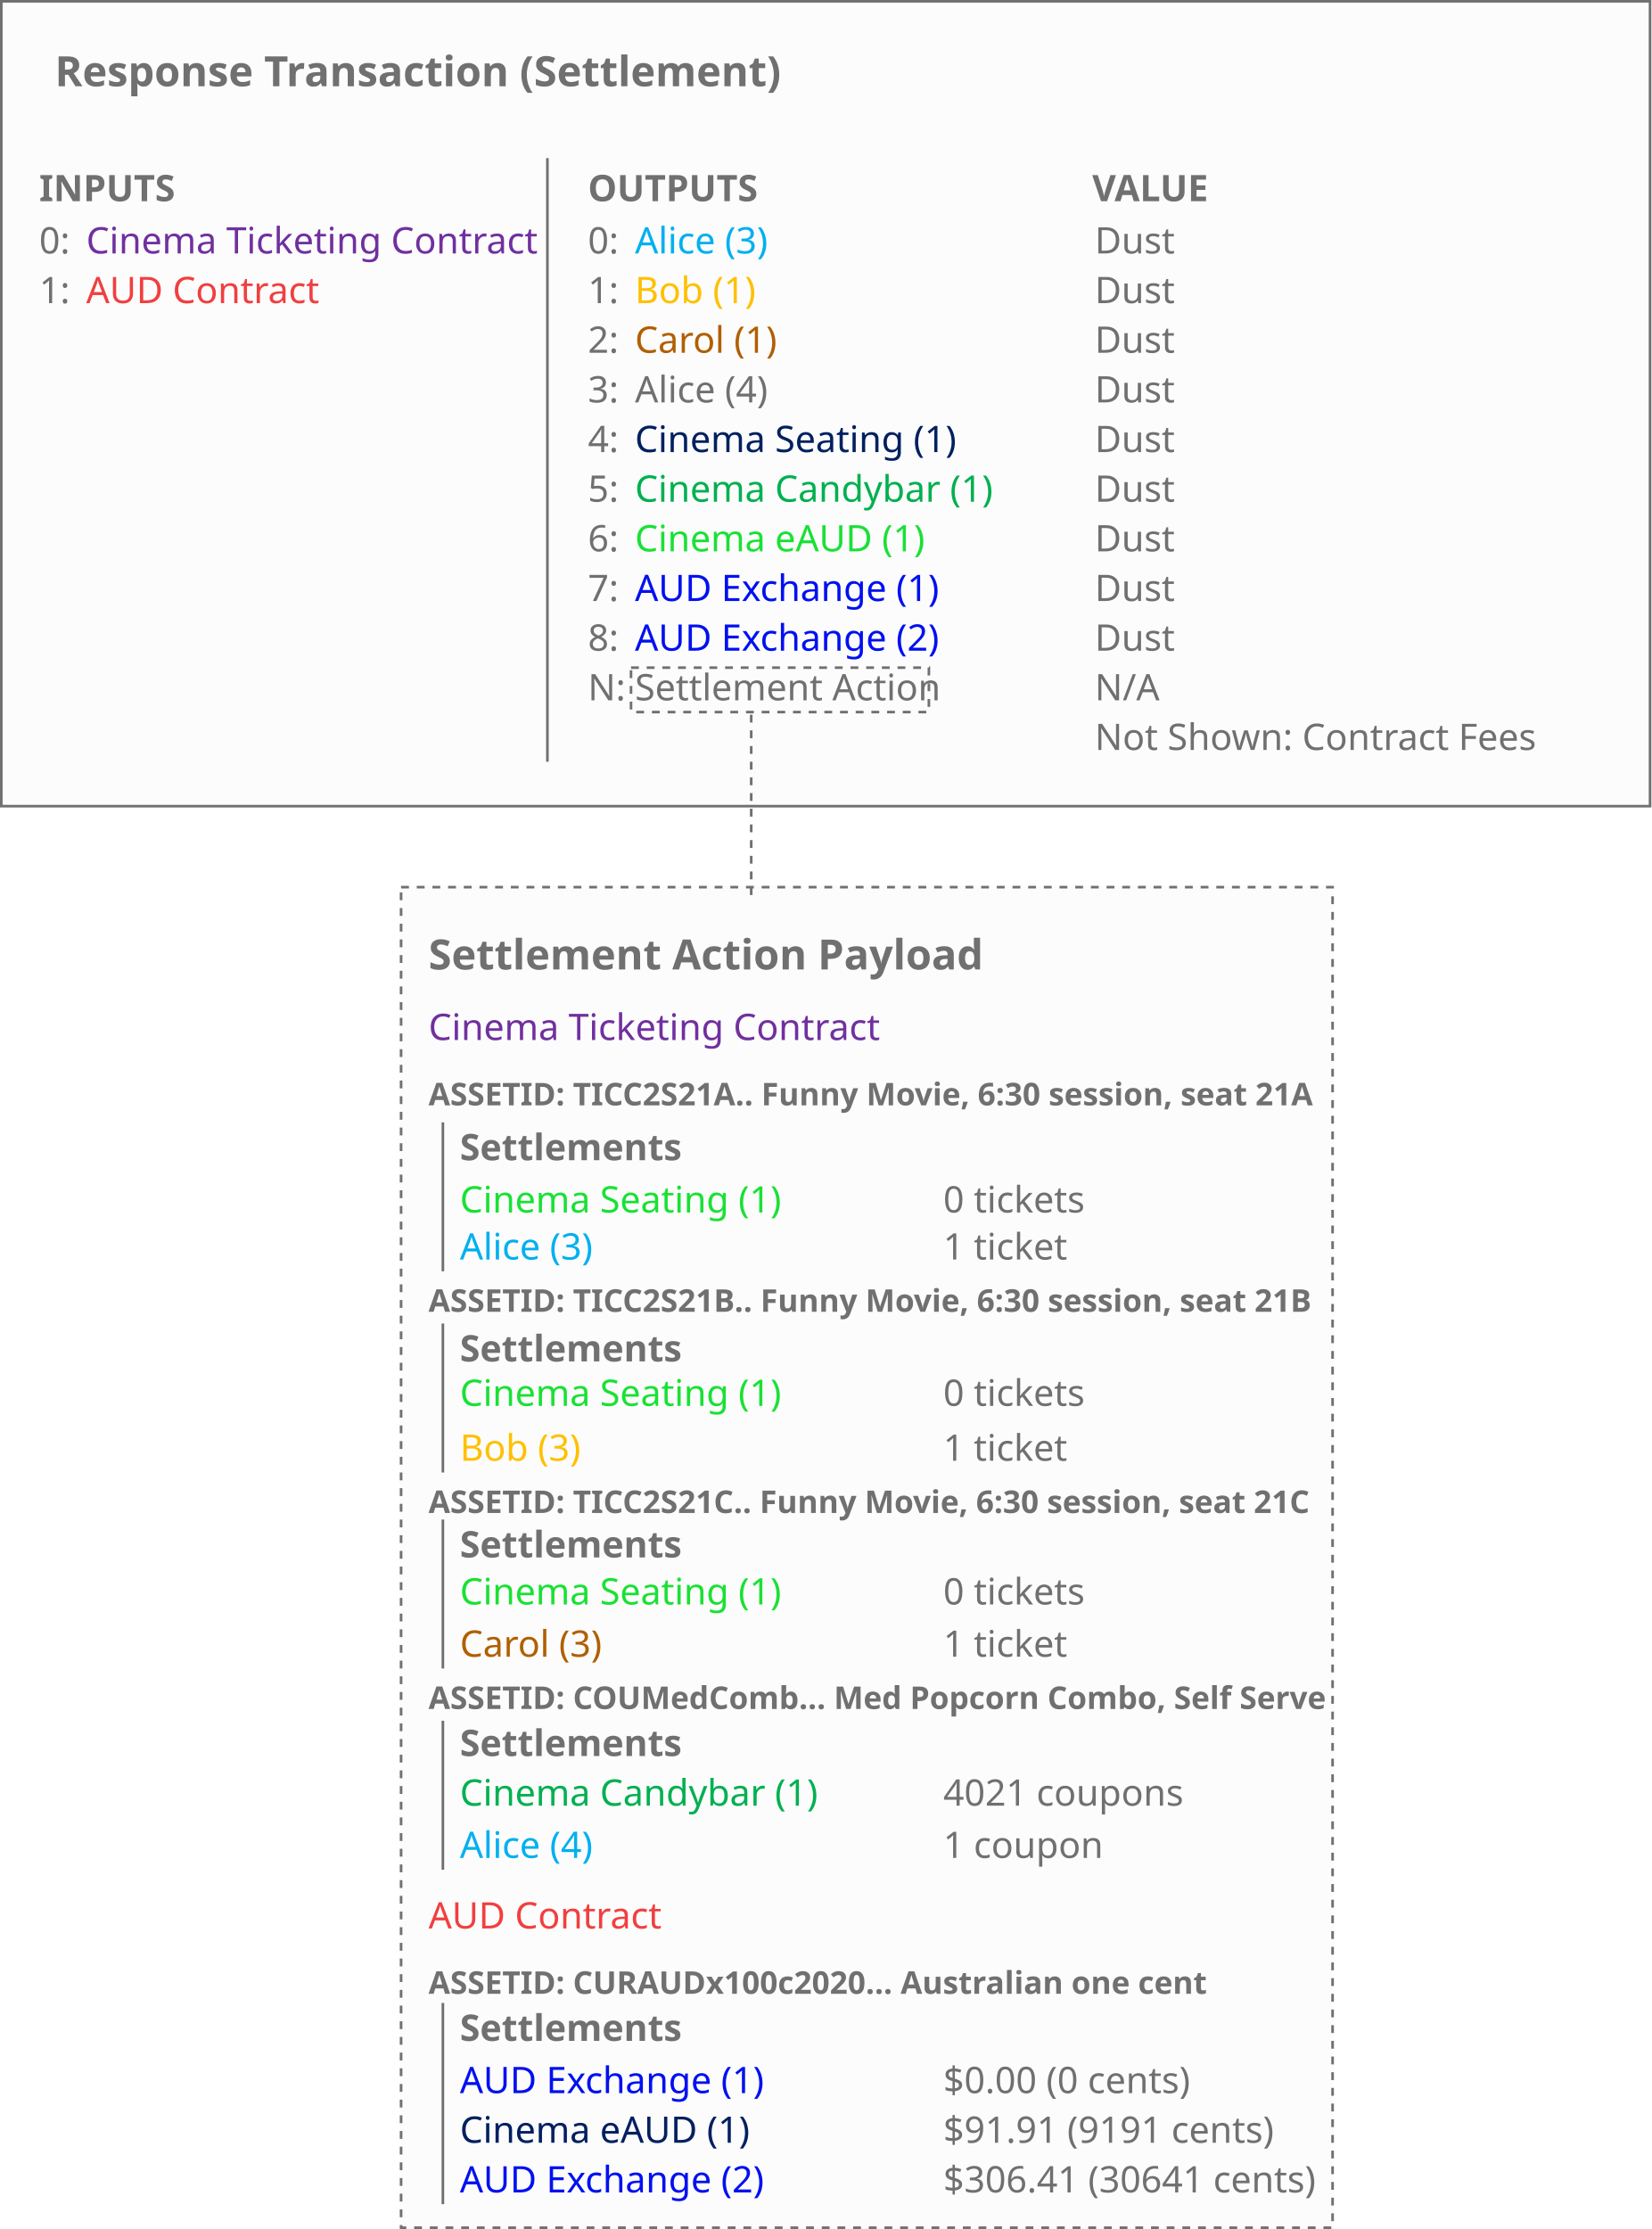
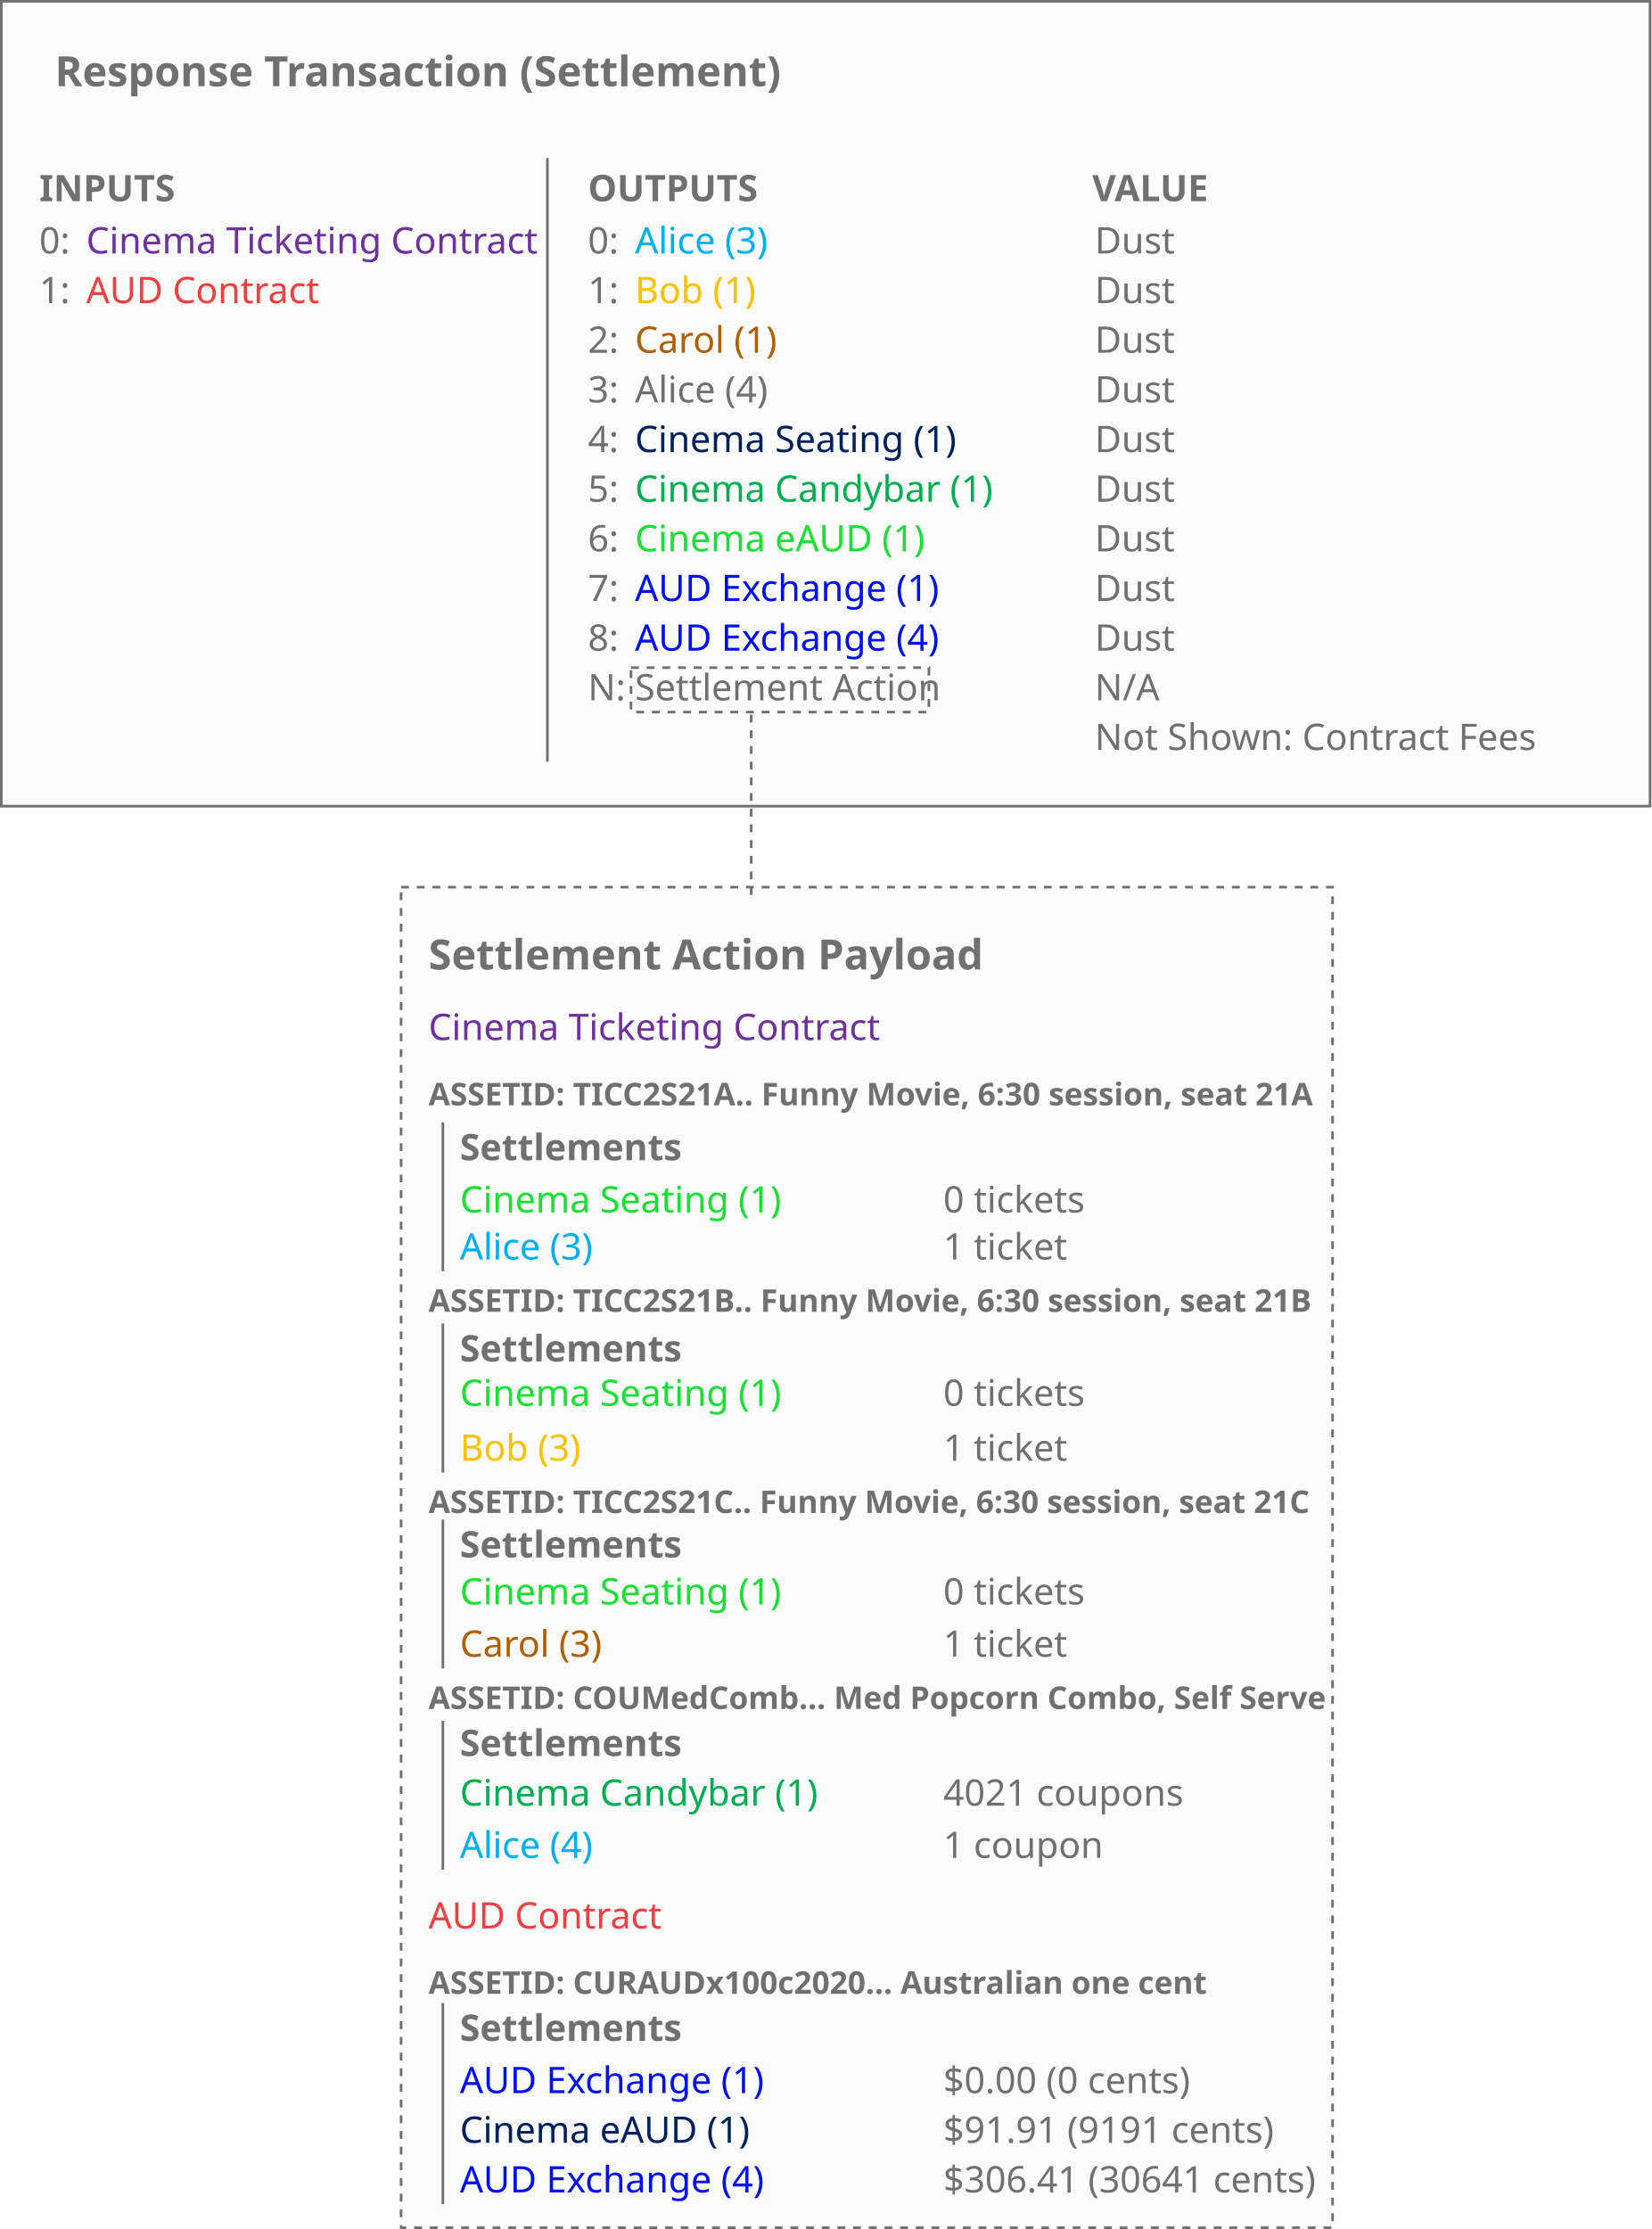
<svg xmlns="http://www.w3.org/2000/svg" width="632" height="853" viewBox="0 0 632 853">
  <g id="cinema-final-settlement" transform="translate(-7576 10702)">
    <g id="Rectangle_249" data-name="Rectangle 249" transform="translate(7729 -10363)" fill="#fcfcfc" stroke="#707070" stroke-width="1" stroke-dasharray="3">
      <rect width="357.499" height="514" stroke="none" />
      <rect x="0.5" y="0.5" width="356.499" height="513" fill="none" />
    </g>
    <text id="_0.00_0_cents_" data-name="$0.00 (0 cents)" transform="translate(7937 -9901)" fill="#707070" font-size="14" font-family="SegoeUI, Segoe UI">
      <tspan x="0" y="0">$0.00 (0 cents)</tspan>
    </text>
    <g id="Rectangle_248" data-name="Rectangle 248" transform="translate(7576 -10702)" fill="#fcfcfc" stroke="#707070" stroke-width="1">
      <rect width="632" height="309" stroke="none" />
      <rect x="0.5" y="0.5" width="631" height="308" fill="none" />
    </g>
    <text id="Response_Transaction_Settlement_" data-name="Response Transaction (Settlement)" transform="translate(7597 -10669)" fill="#707070" font-size="16" font-family="SegoeUI-Semibold, Segoe UI" font-weight="600">
      <tspan x="0" y="0">Response Transaction (Settlement)</tspan>
    </text>
    <line id="Line_294" data-name="Line 294" y2="231" transform="translate(7785.5 -10641.5)" fill="none" stroke="#707070" stroke-width="1" />
    <text id="INPUTS" transform="translate(7591 -10640)" fill="#707070" font-size="14" font-family="SegoeUI-Bold, Segoe UI" font-weight="700">
      <tspan x="0" y="15">INPUTS</tspan>
    </text>
    <text id="OUTPUTS_" data-name="OUTPUTS " transform="translate(7801 -10640)" fill="#707070" font-size="14" font-family="SegoeUI-Bold, Segoe UI" font-weight="700">
      <tspan x="0" y="15">OUTPUTS </tspan>
    </text>
    <text id="_0:_" data-name="0: " transform="translate(7591 -10605)" fill="#707070" font-size="14" font-family="SegoeUI, Segoe UI">
      <tspan x="0" y="0">0: </tspan>
    </text>
    <text id="VALUE" transform="translate(7994 -10640)" fill="#707070" font-size="14" font-family="SegoeUI-Bold, Segoe UI" font-weight="700">
      <tspan x="0" y="15">VALUE</tspan>
    </text>
    <text id="Settlement_Action_Payload" data-name="Settlement Action Payload" transform="translate(7740 -10331)" fill="#707070" font-size="16" font-family="SegoeUI-Semibold, Segoe UI" font-weight="600">
      <tspan x="0" y="0">Settlement Action Payload</tspan>
    </text>
    <text id="Settlements" transform="translate(7752 -10258)" fill="#707070" font-size="14" font-family="SegoeUI-Bold, Segoe UI" font-weight="700">
      <tspan x="0" y="0">Settlements</tspan>
    </text>
    <text id="_0_tickets" data-name="0 tickets" transform="translate(7937 -10238)" fill="#707070" font-size="14" font-family="SegoeUI, Segoe UI">
      <tspan x="0" y="0">0 tickets</tspan>
    </text>
    <text id="_1_ticket" data-name="1 ticket" transform="translate(7937 -10220)" fill="#707070" font-size="14" font-family="SegoeUI, Segoe UI">
      <tspan x="0" y="0">1 ticket</tspan>
    </text>
    <text id="ASSETID:_TICC2S21A.._Funny_Movie_6:30_session_seat_21A" data-name="ASSETID: TICC2S21A.. Funny Movie, 6:30 session, seat 21A" transform="translate(7740 -10292)" fill="#707070" font-size="12" font-family="SegoeUI-Bold, Segoe UI" font-weight="700">
      <tspan x="0" y="13">ASSETID: TICC2S21A.. Funny Movie, 6:30 session, seat 21A</tspan>
    </text>
    <line id="Line_295" data-name="Line 295" y2="57" transform="translate(7745.5 -10272.5)" fill="none" stroke="#707070" stroke-width="1" />
    <line id="Line_296" data-name="Line 296" y2="70" transform="translate(7863.5 -10428.5)" fill="none" stroke="#707070" stroke-width="1" stroke-dasharray="3" />
    <text id="_1:_" data-name="1: " transform="translate(7591 -10586)" fill="#707070" font-size="14" font-family="SegoeUI, Segoe UI">
      <tspan x="0" y="0">1: </tspan>
    </text>
    <text id="AUD_Contract" data-name="AUD Contract" transform="translate(7609 -10586)" fill="#f13f3f" font-size="14" font-family="SegoeUI, Segoe UI">
      <tspan x="0" y="0">AUD Contract</tspan>
    </text>
    <text id="_0:_2" data-name="0: " transform="translate(7801 -10605)" fill="#707070" font-size="14" font-family="SegoeUI, Segoe UI">
      <tspan x="0" y="0">0: </tspan>
    </text>
    <text id="_1:_2" data-name="1: " transform="translate(7801 -10586)" fill="#707070" font-size="14" font-family="SegoeUI, Segoe UI">
      <tspan x="0" y="0">1: </tspan>
    </text>
    <text id="_2:_" data-name="2: " transform="translate(7801 -10567)" fill="#707070" font-size="14" font-family="SegoeUI, Segoe UI">
      <tspan x="0" y="0">2: </tspan>
    </text>
    <text id="Dust" transform="translate(7995 -10605)" fill="#707070" font-size="14" font-family="SegoeUI, Segoe UI">
      <tspan x="0" y="0">Dust</tspan>
    </text>
    <text id="Dust-2" data-name="Dust" transform="translate(7995 -10586)" fill="#707070" font-size="14" font-family="SegoeUI, Segoe UI">
      <tspan x="0" y="0">Dust</tspan>
    </text>
    <text id="_3:_" data-name="3: " transform="translate(7801 -10548)" fill="#707070" font-size="14" font-family="SegoeUI, Segoe UI">
      <tspan x="0" y="0">3: </tspan>
    </text>
    <text id="Alice_3_" data-name="Alice (3)" transform="translate(7819 -10605)" fill="#00b0f0" font-size="14" font-family="SegoeUI, Segoe UI">
      <tspan x="0" y="0">Alice (3)</tspan>
    </text>
    <text id="_4:_" data-name="4: " transform="translate(7801 -10529)" fill="#707070" font-size="14" font-family="SegoeUI, Segoe UI">
      <tspan x="0" y="0">4: </tspan>
    </text>
    <text id="Bob_1_" data-name="Bob (1) " transform="translate(7819 -10586)" fill="#ffc000" font-size="14" font-family="SegoeUI, Segoe UI">
      <tspan x="0" y="0">Bob (1) </tspan>
    </text>
    <text id="Carol_1_" data-name="Carol (1)" transform="translate(7819 -10567)" fill="#b15f02" font-size="14" font-family="SegoeUI, Segoe UI">
      <tspan x="0" y="0">Carol (1)</tspan>
    </text>
    <text id="Cinema_Seating_1_" data-name="Cinema Seating (1)" transform="translate(7819 -10529)" fill="#002060" font-size="14" font-family="SegoeUI, Segoe UI">
      <tspan x="0" y="0">Cinema Seating (1)</tspan>
    </text>
    <text id="Alice_4_" data-name="Alice (4)" transform="translate(7819 -10548)" fill="#707070" font-size="14" font-family="SegoeUI, Segoe UI">
      <tspan x="0" y="0">Alice (4)</tspan>
    </text>
    <text id="Dust-3" data-name="Dust" transform="translate(7995 -10567)" fill="#707070" font-size="14" font-family="SegoeUI, Segoe UI">
      <tspan x="0" y="0">Dust</tspan>
    </text>
    <text id="Dust_" data-name="Dust " transform="translate(7995 -10548)" fill="#707070" font-size="14" font-family="SegoeUI, Segoe UI">
      <tspan x="0" y="0">Dust </tspan>
    </text>
    <text id="Dust_2" data-name="Dust " transform="translate(7995 -10529)" fill="#707070" font-size="14" font-family="SegoeUI, Segoe UI">
      <tspan x="0" y="0">Dust </tspan>
    </text>
    <text id="Cinema_Seating_1_2" data-name="Cinema Seating (1)" transform="translate(7752 -10238)" fill="#19e134" font-size="14" font-family="SegoeUI, Segoe UI">
      <tspan x="0" y="0">Cinema Seating (1)</tspan>
    </text>
    <text id="Alice_3_2" data-name="Alice (3)" transform="translate(7752 -10220)" fill="#00b0f0" font-size="14" font-family="SegoeUI, Segoe UI">
      <tspan x="0" y="0">Alice (3)</tspan>
    </text>
    <text id="Bob_3_" data-name="Bob (3)" transform="translate(7752 -10143)" fill="#ffc000" font-size="14" font-family="SegoeUI, Segoe UI">
      <tspan x="0" y="0">Bob (3)</tspan>
    </text>
    <text id="Carol_3_" data-name="Carol (3)" transform="translate(7752 -10068)" fill="#b15f02" font-size="14" font-family="SegoeUI, Segoe UI">
      <tspan x="0" y="0">Carol (3)</tspan>
    </text>
    <text id="Cinema_Ticketing_Contract" data-name="Cinema Ticketing Contract" transform="translate(7609 -10605)" fill="#7030a0" font-size="14" font-family="SegoeUI, Segoe UI">
      <tspan x="0" y="0">Cinema Ticketing Contract</tspan>
    </text>
    <g id="Rectangle_250" data-name="Rectangle 250" transform="translate(7817 -10447)" fill="none" stroke="#707070" stroke-width="1" stroke-dasharray="3">
      <rect width="115" height="18" stroke="none" />
      <rect x="0.5" y="0.5" width="114" height="17" fill="none" />
    </g>
    <text id="N:_" data-name="N: " transform="translate(7801 -10434)" fill="#707070" font-size="14" font-family="SegoeUI, Segoe UI">
      <tspan x="0" y="0">N: </tspan>
    </text>
    <text id="Settlement_Action" data-name="Settlement Action" transform="translate(7819 -10434)" fill="#707070" font-size="14" font-family="SegoeUI, Segoe UI">
      <tspan x="0" y="0">Settlement Action</tspan>
    </text>
    <text id="N_A" data-name="N/A" transform="translate(7995 -10434)" fill="#707070" font-size="14" font-family="SegoeUI, Segoe UI">
      <tspan x="0" y="0">N/A</tspan>
    </text>
    <text id="Not_Shown:_Contract_Fees" data-name="Not Shown: Contract Fees" transform="translate(7995 -10415)" fill="#707070" font-size="14" font-family="SegoeUI, Segoe UI">
      <tspan x="0" y="0">Not Shown: Contract Fees</tspan>
    </text>
    <text id="Cinema_Ticketing_Contract-2" data-name="Cinema Ticketing Contract" transform="translate(7740 -10304)" fill="#7030a0" font-size="14" font-family="SegoeUI, Segoe UI">
      <tspan x="0" y="0">Cinema Ticketing Contract</tspan>
    </text>
    <text id="ASSETID:_TICC2S21B.._Funny_Movie_6:30_session_seat_21B" data-name="ASSETID: TICC2S21B.. Funny Movie, 6:30 session, seat 21B" transform="translate(7740 -10213)" fill="#707070" font-size="12" font-family="SegoeUI-Bold, Segoe UI" font-weight="700">
      <tspan x="0" y="13">ASSETID: TICC2S21B.. Funny Movie, 6:30 session, seat 21B</tspan>
    </text>
    <text id="ASSETID:_TICC2S21C.._Funny_Movie_6:30_session_seat_21C" data-name="ASSETID: TICC2S21C.. Funny Movie, 6:30 session, seat 21C" transform="translate(7740 -10136)" fill="#707070" font-size="12" font-family="SegoeUI-Bold, Segoe UI" font-weight="700">
      <tspan x="0" y="13">ASSETID: TICC2S21C.. Funny Movie, 6:30 session, seat 21C</tspan>
    </text>
    <text id="ASSETID:_COUMedComb_Med_Popcorn_Combo_Self_Serve" data-name="ASSETID: COUMedComb… Med Popcorn Combo, Self Serve" transform="translate(7740 -10061)" fill="#707070" font-size="12" font-family="SegoeUI-Bold, Segoe UI" font-weight="700">
      <tspan x="0" y="13">ASSETID: COUMedComb… Med Popcorn Combo, Self Serve</tspan>
    </text>
    <text id="Settlements-2" data-name="Settlements" transform="translate(7752 -10181)" fill="#707070" font-size="14" font-family="SegoeUI-Bold, Segoe UI" font-weight="700">
      <tspan x="0" y="0">Settlements</tspan>
    </text>
    <text id="_1_ticket-2" data-name="1 ticket" transform="translate(7937 -10143)" fill="#707070" font-size="14" font-family="SegoeUI, Segoe UI">
      <tspan x="0" y="0">1 ticket</tspan>
    </text>
    <text id="Settlements-3" data-name="Settlements" transform="translate(7752 -10106)" fill="#707070" font-size="14" font-family="SegoeUI-Bold, Segoe UI" font-weight="700">
      <tspan x="0" y="0">Settlements</tspan>
    </text>
    <text id="_1_ticket-3" data-name="1 ticket" transform="translate(7937 -10068)" fill="#707070" font-size="14" font-family="SegoeUI, Segoe UI">
      <tspan x="0" y="0">1 ticket</tspan>
    </text>
    <text id="_0_tickets-2" data-name="0 tickets" transform="translate(7937 -10164)" fill="#707070" font-size="14" font-family="SegoeUI, Segoe UI">
      <tspan x="0" y="0">0 tickets</tspan>
    </text>
    <text id="Cinema_Seating_1_3" data-name="Cinema Seating (1)" transform="translate(7752 -10164)" fill="#19e134" font-size="14" font-family="SegoeUI, Segoe UI">
      <tspan x="0" y="0">Cinema Seating (1)</tspan>
    </text>
    <text id="_0_tickets-3" data-name="0 tickets" transform="translate(7937 -10088)" fill="#707070" font-size="14" font-family="SegoeUI, Segoe UI">
      <tspan x="0" y="0">0 tickets</tspan>
    </text>
    <text id="Cinema_Seating_1_4" data-name="Cinema Seating (1)" transform="translate(7752 -10088)" fill="#19e134" font-size="14" font-family="SegoeUI, Segoe UI">
      <tspan x="0" y="0">Cinema Seating (1)</tspan>
    </text>
    <text id="_5:_" data-name="5: " transform="translate(7801 -10510)" fill="#707070" font-size="14" font-family="SegoeUI, Segoe UI">
      <tspan x="0" y="0">5: </tspan>
    </text>
    <text id="Dust_3" data-name="Dust " transform="translate(7995 -10510)" fill="#707070" font-size="14" font-family="SegoeUI, Segoe UI">
      <tspan x="0" y="0">Dust </tspan>
    </text>
    <text id="_6:_" data-name="6: " transform="translate(7801 -10491)" fill="#707070" font-size="14" font-family="SegoeUI, Segoe UI">
      <tspan x="0" y="0">6: </tspan>
    </text>
    <text id="Dust_4" data-name="Dust " transform="translate(7995 -10491)" fill="#707070" font-size="14" font-family="SegoeUI, Segoe UI">
      <tspan x="0" y="0">Dust </tspan>
    </text>
    <text id="Cinema_Candybar_1_" data-name="Cinema Candybar (1)" transform="translate(7819 -10510)" fill="#00b050" font-size="14" font-family="SegoeUI, Segoe UI">
      <tspan x="0" y="0">Cinema Candybar (1)</tspan>
    </text>
    <text id="Cinema_eAUD_1_" data-name="Cinema eAUD (1)" transform="translate(7819 -10491)" fill="#19e134" font-size="14" font-family="SegoeUI, Segoe UI">
      <tspan x="0" y="0">Cinema eAUD (1)</tspan>
    </text>
    <line id="Line_297" data-name="Line 297" y2="57" transform="translate(7745.5 -10195.5)" fill="none" stroke="#707070" stroke-width="1" />
    <line id="Line_298" data-name="Line 298" y2="57" transform="translate(7745.5 -10120.5)" fill="none" stroke="#707070" stroke-width="1" />
    <text id="Settlements-4" data-name="Settlements" transform="translate(7752 -10030)" fill="#707070" font-size="14" font-family="SegoeUI-Bold, Segoe UI" font-weight="700">
      <tspan x="0" y="0">Settlements</tspan>
    </text>
    <text id="_1_coupon" data-name="1 coupon" transform="translate(7937 -9991)" fill="#707070" font-size="14" font-family="SegoeUI, Segoe UI">
      <tspan x="0" y="0">1 coupon</tspan>
    </text>
    <text id="Cinema_Candybar_1_2" data-name="Cinema Candybar (1)" transform="translate(7752 -10011)" fill="#00b050" font-size="14" font-family="SegoeUI, Segoe UI">
      <tspan x="0" y="0">Cinema Candybar (1)</tspan>
    </text>
    <text id="Alice_4_2" data-name="Alice (4)" transform="translate(7752 -9991)" fill="#00b0f0" font-size="14" font-family="SegoeUI, Segoe UI">
      <tspan x="0" y="0">Alice (4)</tspan>
    </text>
    <text id="_4021_coupons" data-name="4021 coupons" transform="translate(7937 -10011)" fill="#707070" font-size="14" font-family="SegoeUI, Segoe UI">
      <tspan x="0" y="0">4021 coupons</tspan>
    </text>
    <line id="Line_299" data-name="Line 299" y2="57" transform="translate(7745.5 -10043.5)" fill="none" stroke="#707070" stroke-width="1" />
    <text id="AUD_Contract_" data-name="AUD Contract " transform="translate(7740 -9964)" fill="#f13f3f" font-size="14" font-family="SegoeUI, Segoe UI">
      <tspan x="0" y="0">AUD Contract </tspan>
    </text>
    <text id="ASSETID:_CURAUDx100c2020..._Australian_one_cent" data-name="ASSETID: CURAUDx100c2020... Australian one cent" transform="translate(7740 -9952)" fill="#707070" font-size="12" font-family="SegoeUI-Bold, Segoe UI" font-weight="700">
      <tspan x="0" y="13">ASSETID: CURAUDx100c2020... Australian one cent</tspan>
    </text>
    <text id="Settlements-5" data-name="Settlements" transform="translate(7752 -9921)" fill="#707070" font-size="14" font-family="SegoeUI-Bold, Segoe UI" font-weight="700">
      <tspan x="0" y="0">Settlements</tspan>
    </text>
    <line id="Line_300" data-name="Line 300" y2="77" transform="translate(7745.5 -9935.5)" fill="none" stroke="#707070" stroke-width="1" />
    <text id="Cinema_eAUD_1_2" data-name="Cinema eAUD (1)" transform="translate(7752 -9882)" fill="#002060" font-size="14" font-family="SegoeUI, Segoe UI">
      <tspan x="0" y="0">Cinema eAUD (1)</tspan>
    </text>
    <text id="AUD_Exchange_1_" data-name="AUD Exchange (1) " transform="translate(7752 -9901)" fill="#0010f0" font-size="14" font-family="SegoeUI, Segoe UI">
      <tspan x="0" y="0">AUD Exchange (1) </tspan>
    </text>
    <text id="_91.91_9191_cents_" data-name="$91.91 (9191 cents)" transform="translate(7937 -9882)" fill="#707070" font-size="14" font-family="SegoeUI, Segoe UI">
      <tspan x="0" y="0">$91.91 (9191 cents)</tspan>
    </text>
    <text id="_306.41_30641_cents_" data-name="$306.41 (30641 cents)" transform="translate(7937 -9863)" fill="#707070" font-size="14" font-family="SegoeUI, Segoe UI">
      <tspan x="0" y="0">$306.41 (30641 cents)</tspan>
    </text>
-     <text id="AUD_Exchange_2_" data-name="AUD Exchange (2) " transform="translate(7752 -9863)" fill="#0010f0" font-size="14" font-family="SegoeUI, Segoe UI">
-       <tspan x="0" y="0">AUD Exchange (2) </tspan>
+     <text id="AUD_Exchange_4_" data-name="AUD Exchange (4) " transform="translate(7752 -9863)" fill="#0010f0" font-size="14" font-family="SegoeUI, Segoe UI">
+       <tspan x="0" y="0">AUD Exchange (4) </tspan>
    </text>
    <text id="_7:_" data-name="7: " transform="translate(7801 -10472)" fill="#707070" font-size="14" font-family="SegoeUI, Segoe UI">
      <tspan x="0" y="0">7: </tspan>
    </text>
    <text id="Dust_5" data-name="Dust " transform="translate(7995 -10472)" fill="#707070" font-size="14" font-family="SegoeUI, Segoe UI">
      <tspan x="0" y="0">Dust </tspan>
    </text>
    <text id="AUD_Exchange_1_2" data-name="AUD Exchange (1) " transform="translate(7819 -10472)" fill="#0010f0" font-size="14" font-family="SegoeUI, Segoe UI">
      <tspan x="0" y="0">AUD Exchange (1) </tspan>
    </text>
    <text id="_8:_" data-name="8: " transform="translate(7801 -10453)" fill="#707070" font-size="14" font-family="SegoeUI, Segoe UI">
      <tspan x="0" y="0">8: </tspan>
    </text>
    <text id="Dust_6" data-name="Dust " transform="translate(7995 -10453)" fill="#707070" font-size="14" font-family="SegoeUI, Segoe UI">
      <tspan x="0" y="0">Dust </tspan>
    </text>
-     <text id="AUD_Exchange_2_2" data-name="AUD Exchange (2) " transform="translate(7819 -10453)" fill="#0010f0" font-size="14" font-family="SegoeUI, Segoe UI">
-       <tspan x="0" y="0">AUD Exchange (2) </tspan>
+     <text id="AUD_Exchange_4_2" data-name="AUD Exchange (4) " transform="translate(7819 -10453)" fill="#0010f0" font-size="14" font-family="SegoeUI, Segoe UI">
+       <tspan x="0" y="0">AUD Exchange (4) </tspan>
    </text>
  </g>
</svg>
